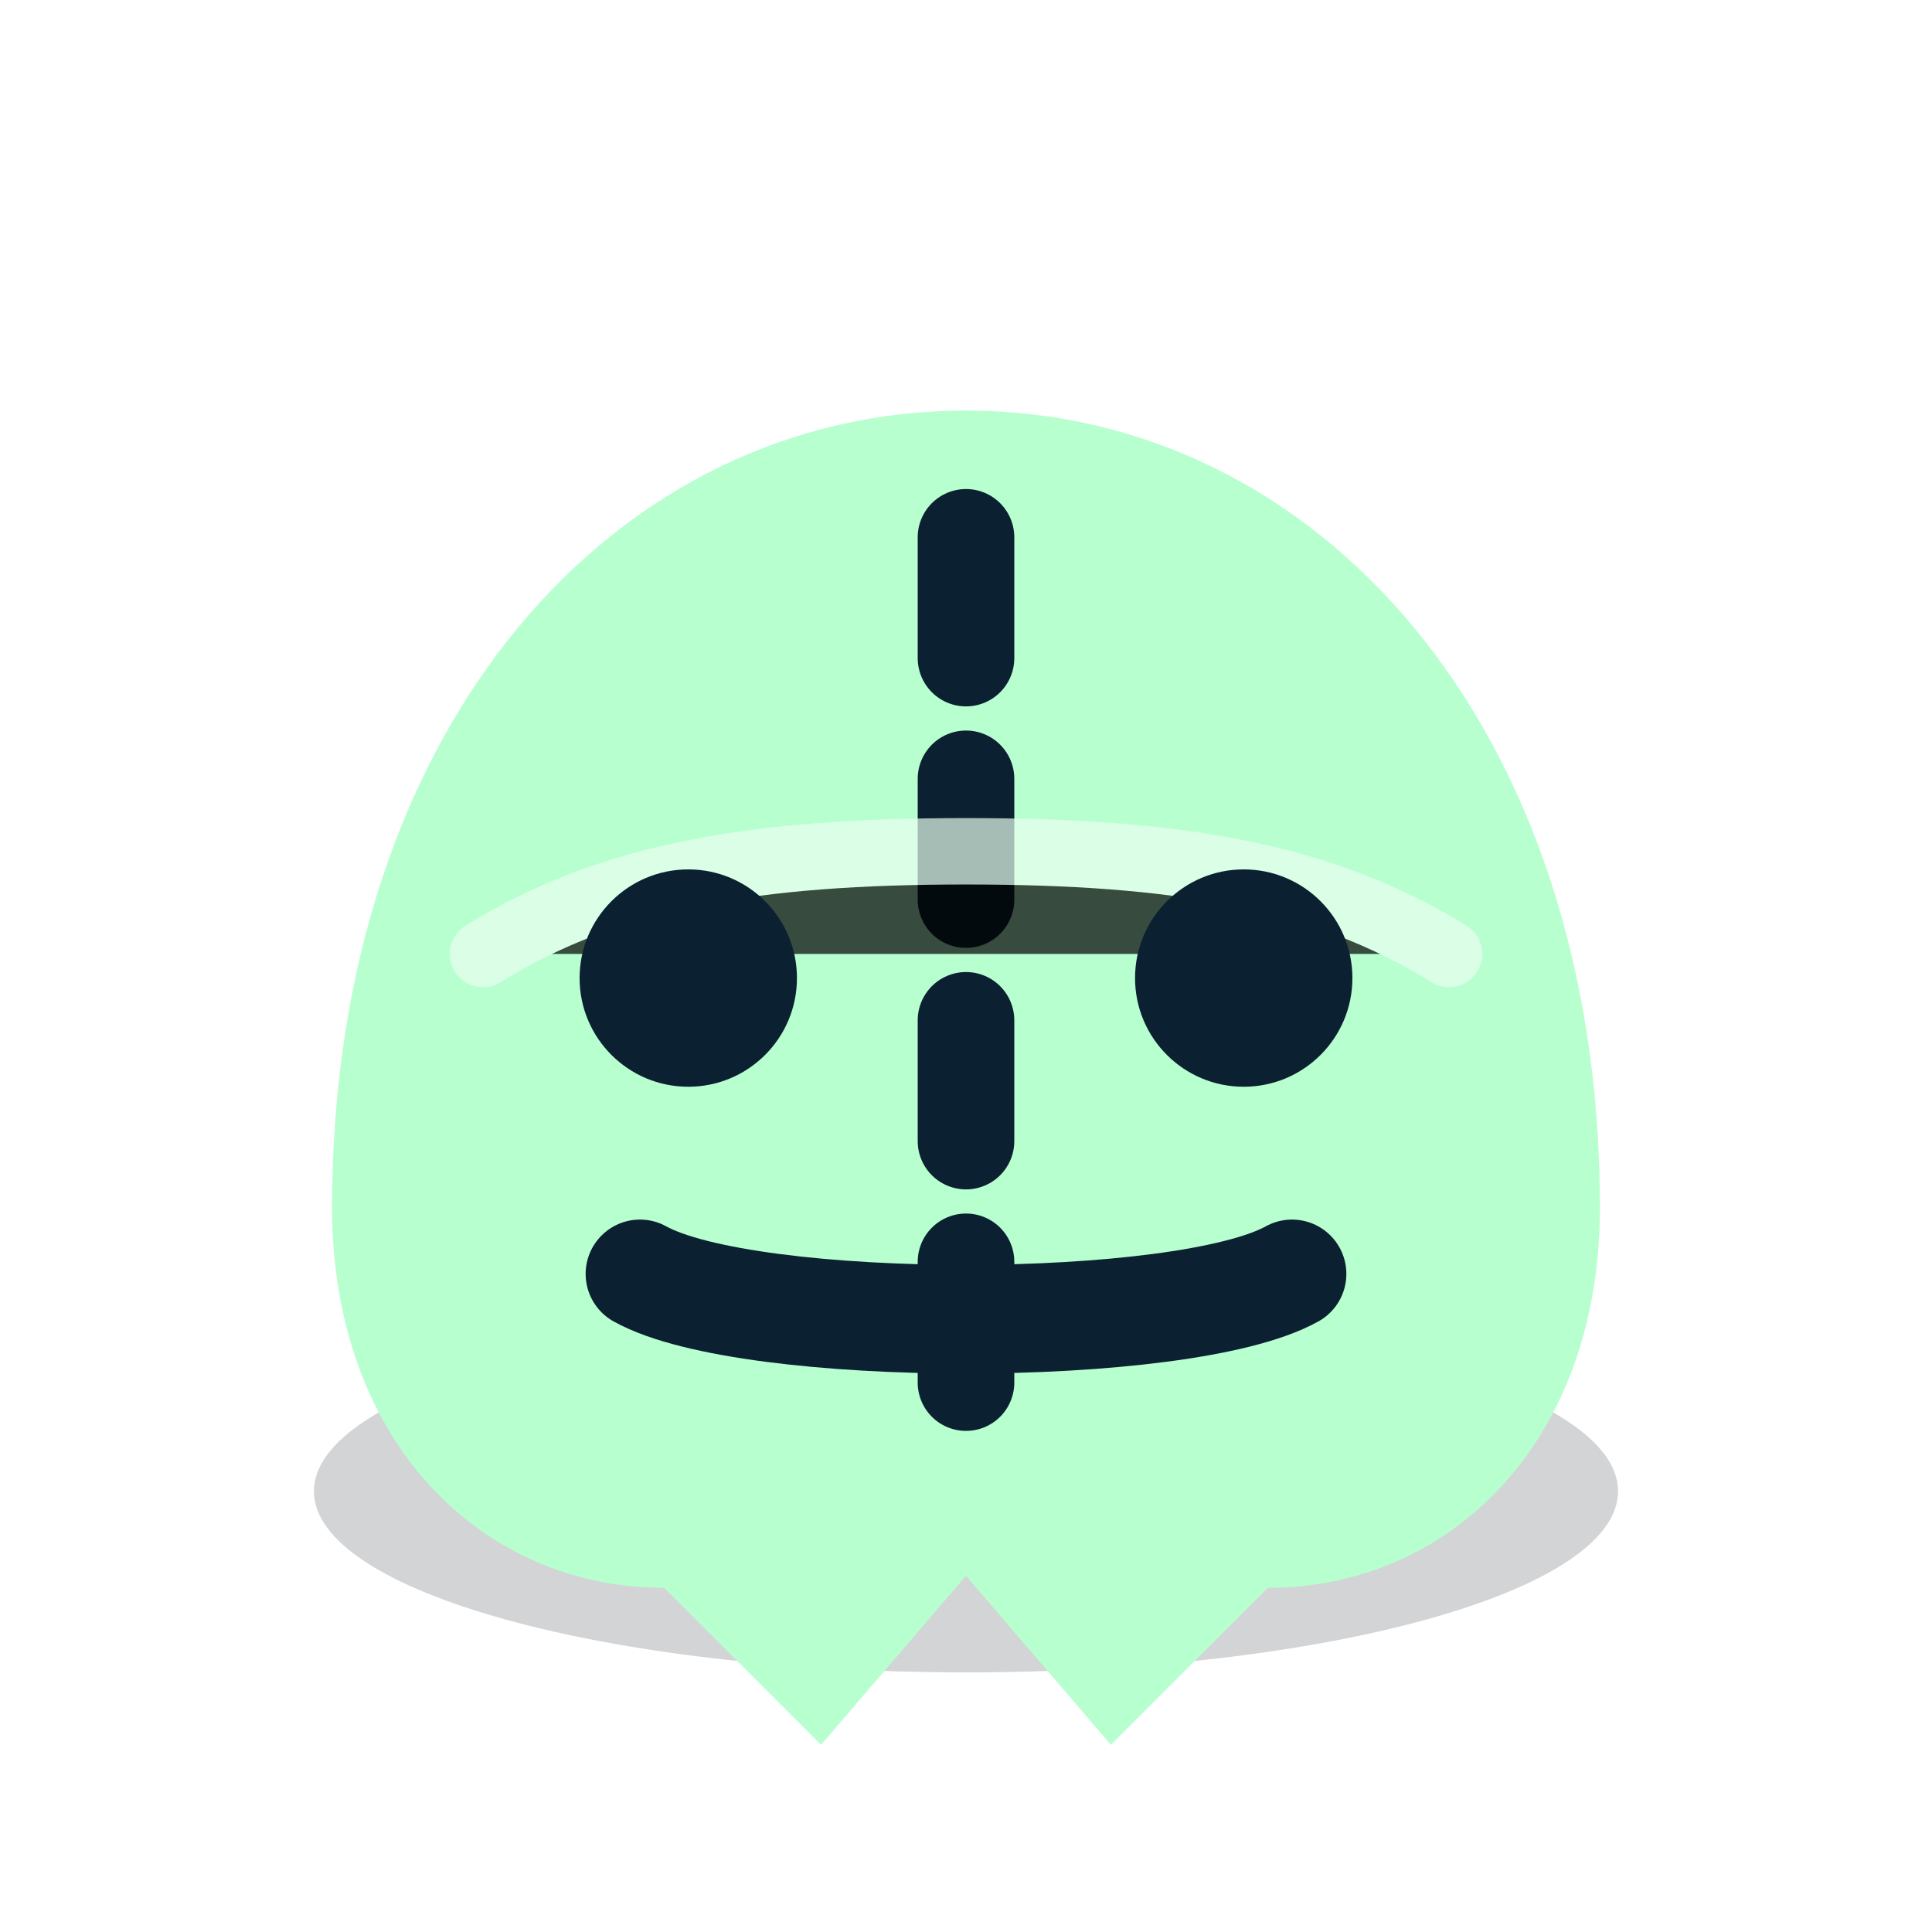
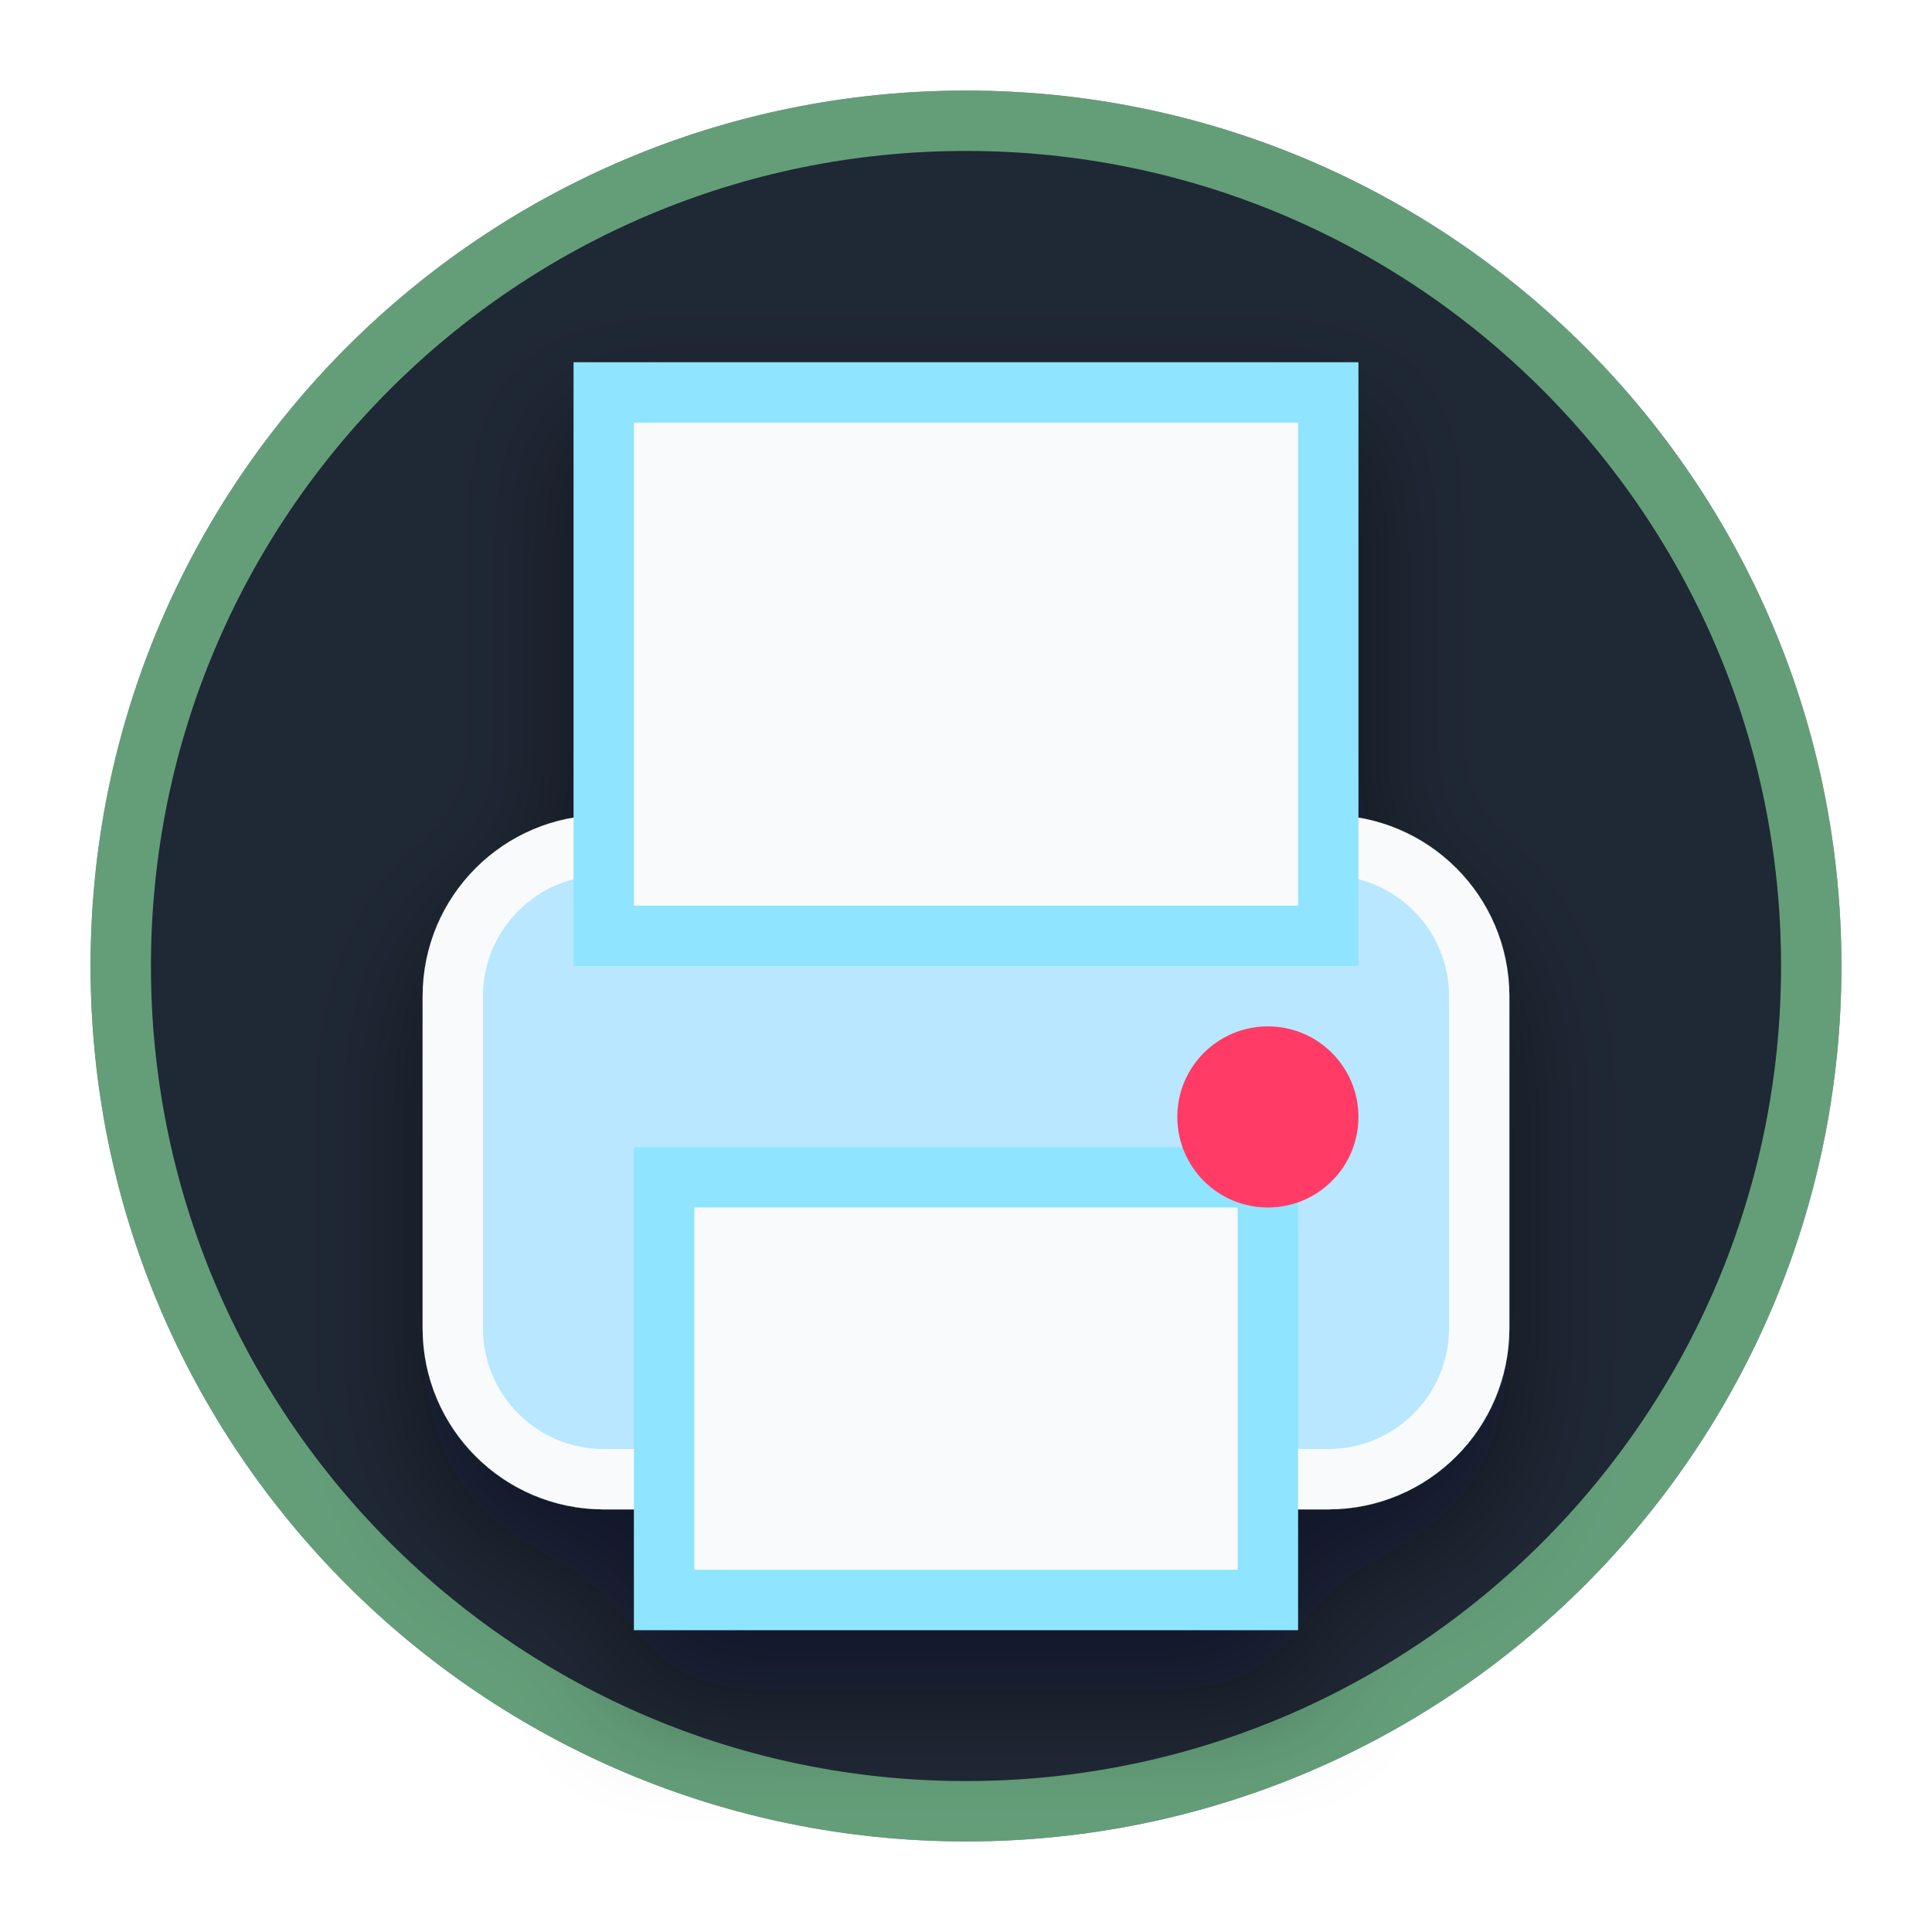
- <svg xmlns="http://www.w3.org/2000/svg" viewBox="0 0 32 32">
-   <ellipse cx="16" cy="24.7" rx="10.8" ry="3" fill="#07131F" fill-opacity="0.18" />
-   <path d="M5.5 20C5.5 12 10.2 6.8 16 6.8C21.8 6.8 26.5 12 26.5 20C26.5 23.9 24 26.3 21 26.3L18.4 28.9L16 26.1L13.6 28.9L11 26.3C8 26.3 5.5 23.9 5.5 20Z" fill="#B8FFD0" />
-   <path d="M16 8.9V23.9" stroke="#0B2030" stroke-width="1.6" stroke-linecap="round" stroke-dasharray="2 2" />
-   <path d="M8 15.8C10.1 14.5 12.5 14.1 16 14.1C19.5 14.1 21.9 14.5 24 15.8" stroke="#E8FFF0" stroke-width="1.1" stroke-linecap="round" opacity="0.7" />
-   <circle cx="11.4" cy="16.2" r="1.8" fill="#0B2030" />
-   <circle cx="20.6" cy="16.2" r="1.8" fill="#0B2030" />
-   <path d="M10.6 21.1C12.4 22.1 19.6 22.1 21.4 21.1" stroke="#0B2030" stroke-width="1.8" fill="none" stroke-linecap="round" />
+ <svg xmlns="http://www.w3.org/2000/svg" viewBox="0 0 64 64" role="img" aria-label="프린터 대기열">
+   <defs>
+     <filter id="shadow" x="-20%" y="-20%" width="140%" height="140%">
+       <feDropShadow dx="0" dy="2" stdDeviation="2" flood-color="#020713" flood-opacity="0.45" />
+     </filter>
+   </defs>
+   <circle cx="32" cy="32" r="29" fill="#07111f" opacity="0.9" />
+   <circle cx="32" cy="32" r="28" fill="none" stroke="#9dffb0" stroke-width="2" opacity="0.55" />
+   <g filter="url(#shadow)">
+     <rect x="15" y="28" width="34" height="21" rx="5" fill="#b8e7ff" stroke="#f8fafc" stroke-width="2" />
+     <rect x="20" y="13" width="24" height="18" fill="#f8fafc" stroke="#8fe4ff" stroke-width="2" />
+     <rect x="22" y="39" width="20" height="14" fill="#f8fafc" stroke="#8fe4ff" stroke-width="2" />
+     <circle cx="42" cy="37" r="3" fill="#ff3b66" />
+   </g>
</svg>
